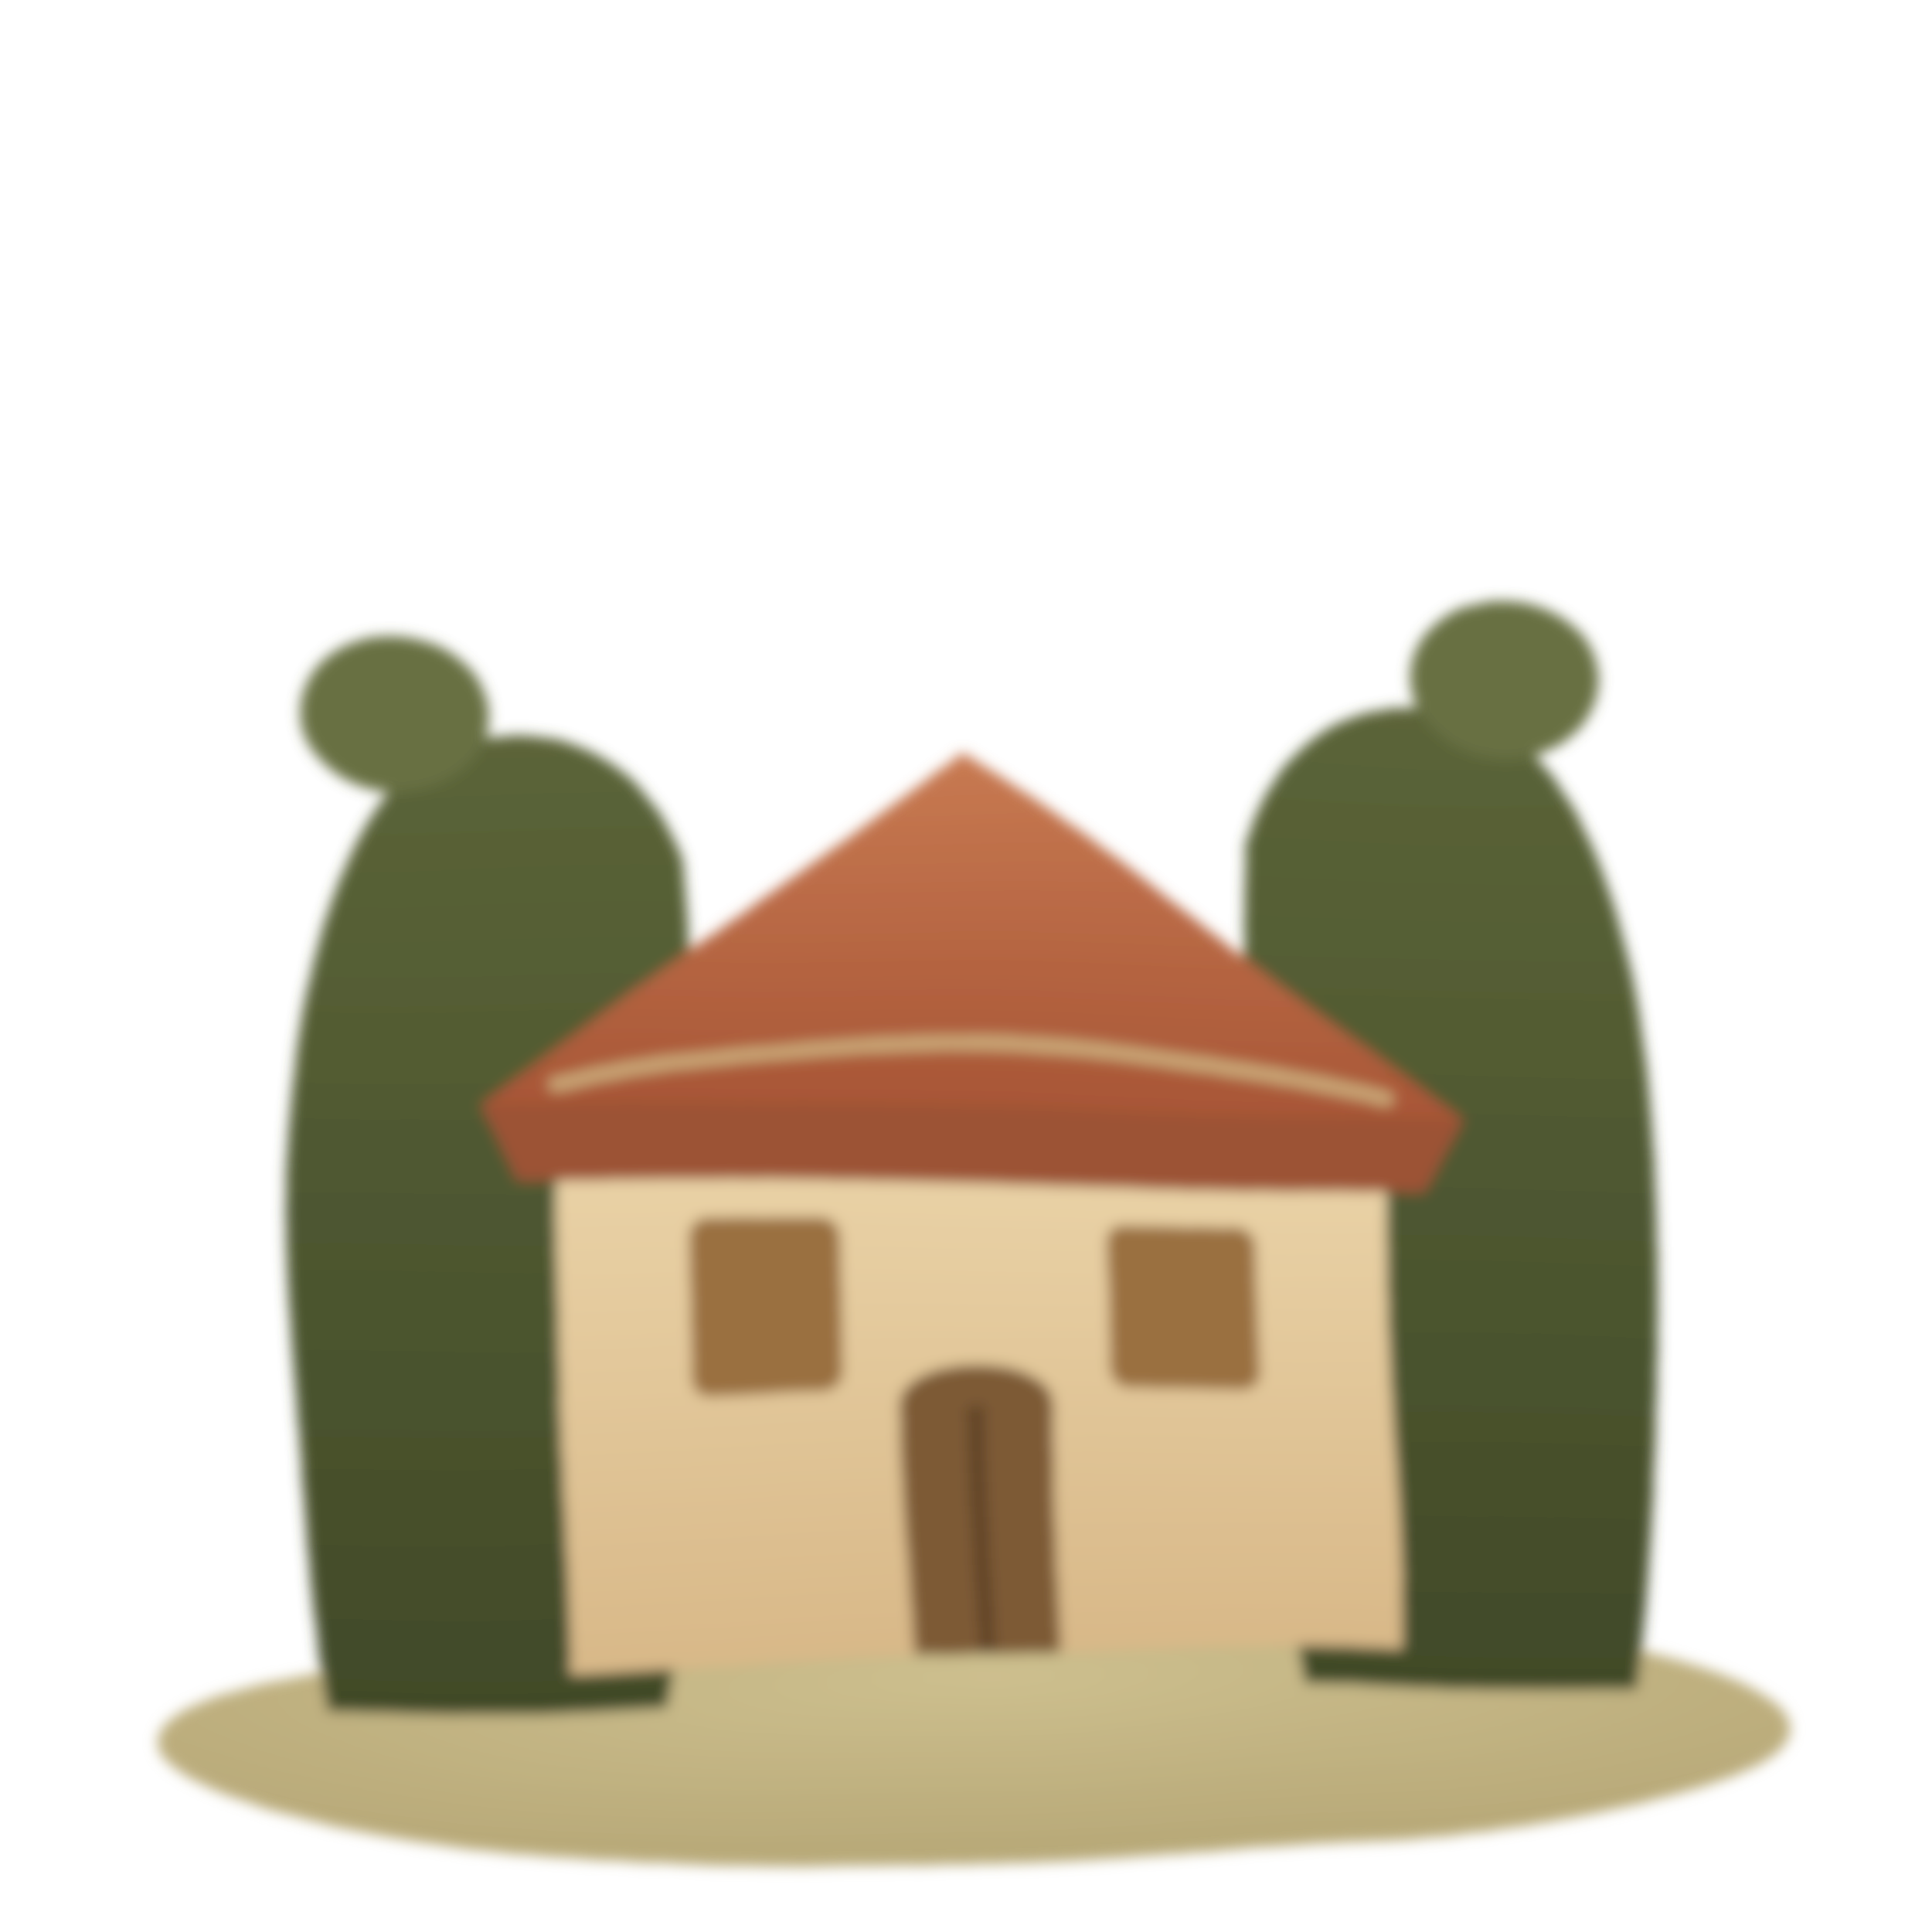
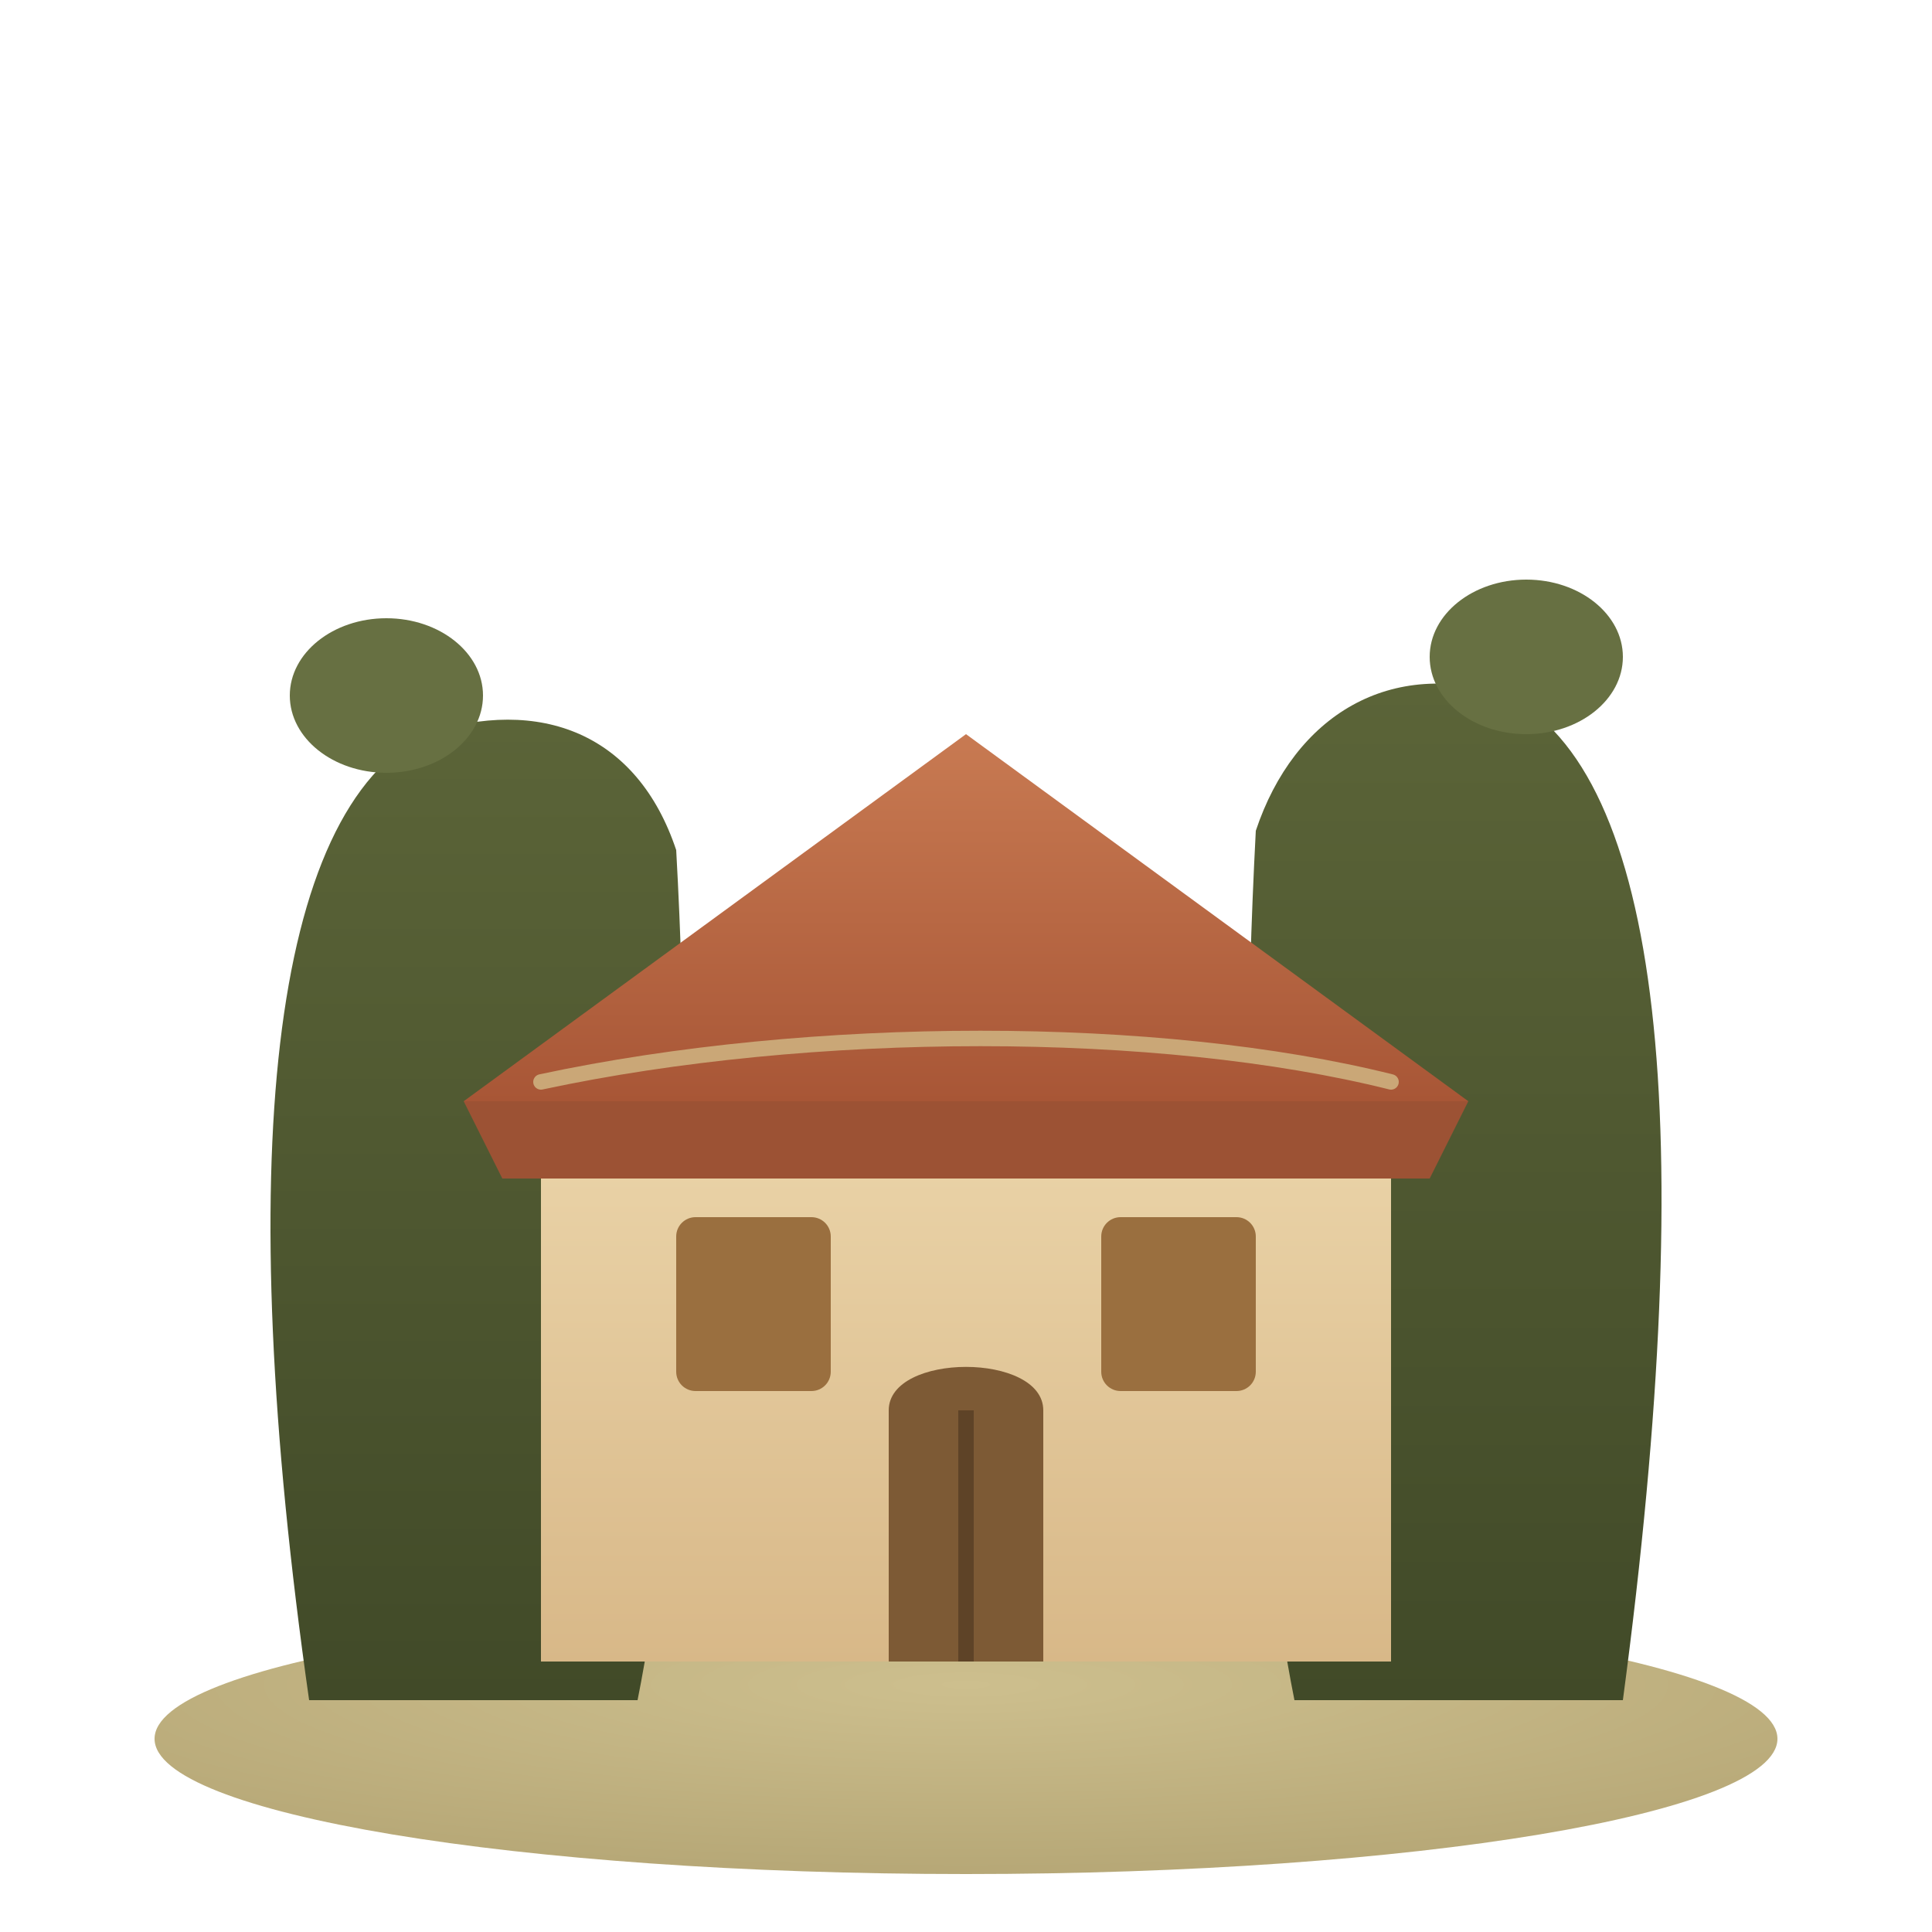
<svg xmlns="http://www.w3.org/2000/svg" width="256" height="256" viewBox="0 0 100 100" role="img" aria-label="Тосканская вилла с кипарисами">
  <defs>
-     <filter id="wc-villa" x="-20%" y="-20%" width="140%" height="140%">
-       <feTurbulence type="fractalNoise" baseFrequency="0.014" numOctaves="3" seed="67" result="n" />
-       <feDisplacementMap in="SourceGraphic" in2="n" scale="5" xChannelSelector="R" yChannelSelector="G" />
-       <feGaussianBlur stdDeviation="0.35" />
-     </filter>
    <linearGradient id="wall-villa" x1="0%" y1="0%" x2="0%" y2="100%">
      <stop offset="0%" stop-color="#ecd6ab" />
      <stop offset="100%" stop-color="#d8b888" />
    </linearGradient>
    <linearGradient id="roof-villa" x1="0%" y1="0%" x2="0%" y2="100%">
      <stop offset="0%" stop-color="#c87a52" />
      <stop offset="100%" stop-color="#a85636" />
    </linearGradient>
    <linearGradient id="cypress-villa" x1="0%" y1="0%" x2="0%" y2="100%">
      <stop offset="0%" stop-color="#5b6438" />
      <stop offset="100%" stop-color="#414a28" />
    </linearGradient>
    <radialGradient id="ground-villa" cx="50%" cy="30%" r="80%">
      <stop offset="0%" stop-color="#cdbf8e" />
      <stop offset="100%" stop-color="#b3a473" />
    </radialGradient>
  </defs>
-   <g filter="url(#wc-villa)">
+   <g>
    <ellipse cx="50" cy="90" rx="42" ry="7" fill="url(#ground-villa)" />
    <path d="M16 88 C12 60 14 42 22 38 C28 36 33 38 35 44 C36 62 35 78 33 88 Z" fill="url(#cypress-villa)" />
    <path d="M84 88 C88 58 86 40 78 36 C72 34 67 37 65 43 C64 62 65 78 67 88 Z" fill="url(#cypress-villa)" />
    <path d="M28 86 L28 56 L72 56 L72 86 Z" fill="url(#wall-villa)" />
    <path d="M24 57 L50 38 L76 57 Z" fill="url(#roof-villa)" />
    <path d="M24 57 L76 57 L74 61 L26 61 Z" fill="#9c5234" />
    <g fill="#9a6f3f">
      <rect x="35" y="63" width="8" height="9" rx="1" />
      <rect x="57" y="63" width="8" height="9" rx="1" />
    </g>
    <path d="M46 86 L46 73 C46 70 54 70 54 73 L54 86 Z" fill="#7d5a35" />
    <line x1="50" y1="73" x2="50" y2="86" stroke="#5e4327" stroke-width="0.8" />
    <path d="M28 56 C42 53 60 53 72 56" fill="none" stroke="#caa777" stroke-width="0.8" stroke-linecap="round" />
    <ellipse cx="20" cy="36" rx="5" ry="4" fill="#677042" />
    <ellipse cx="79" cy="34" rx="5" ry="4" fill="#677042" />
  </g>
</svg>
